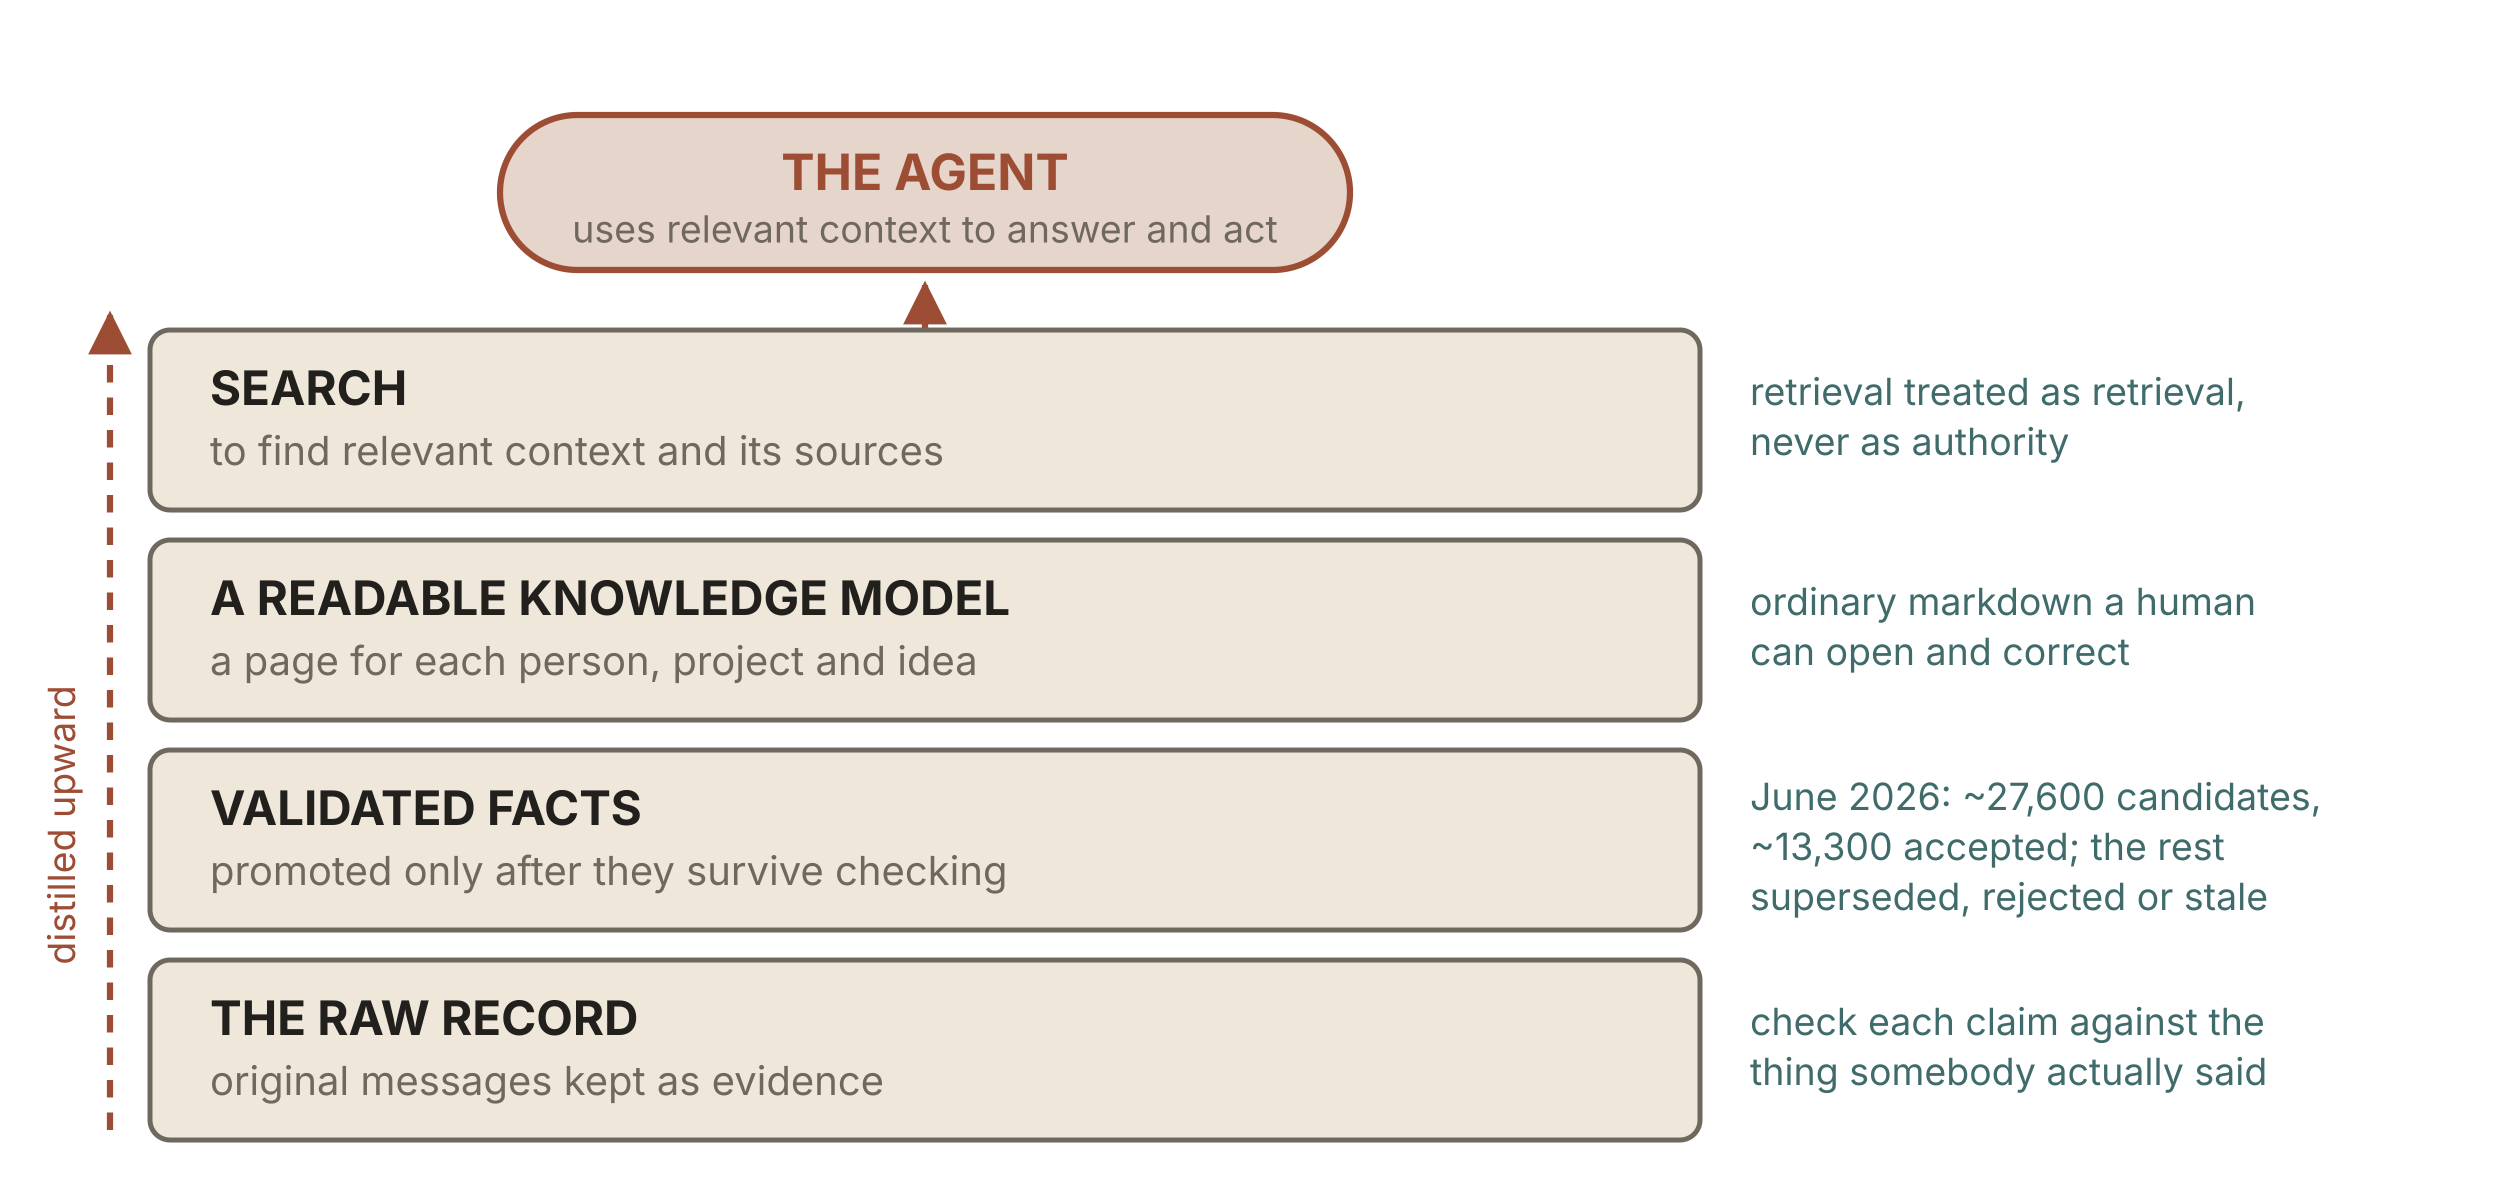
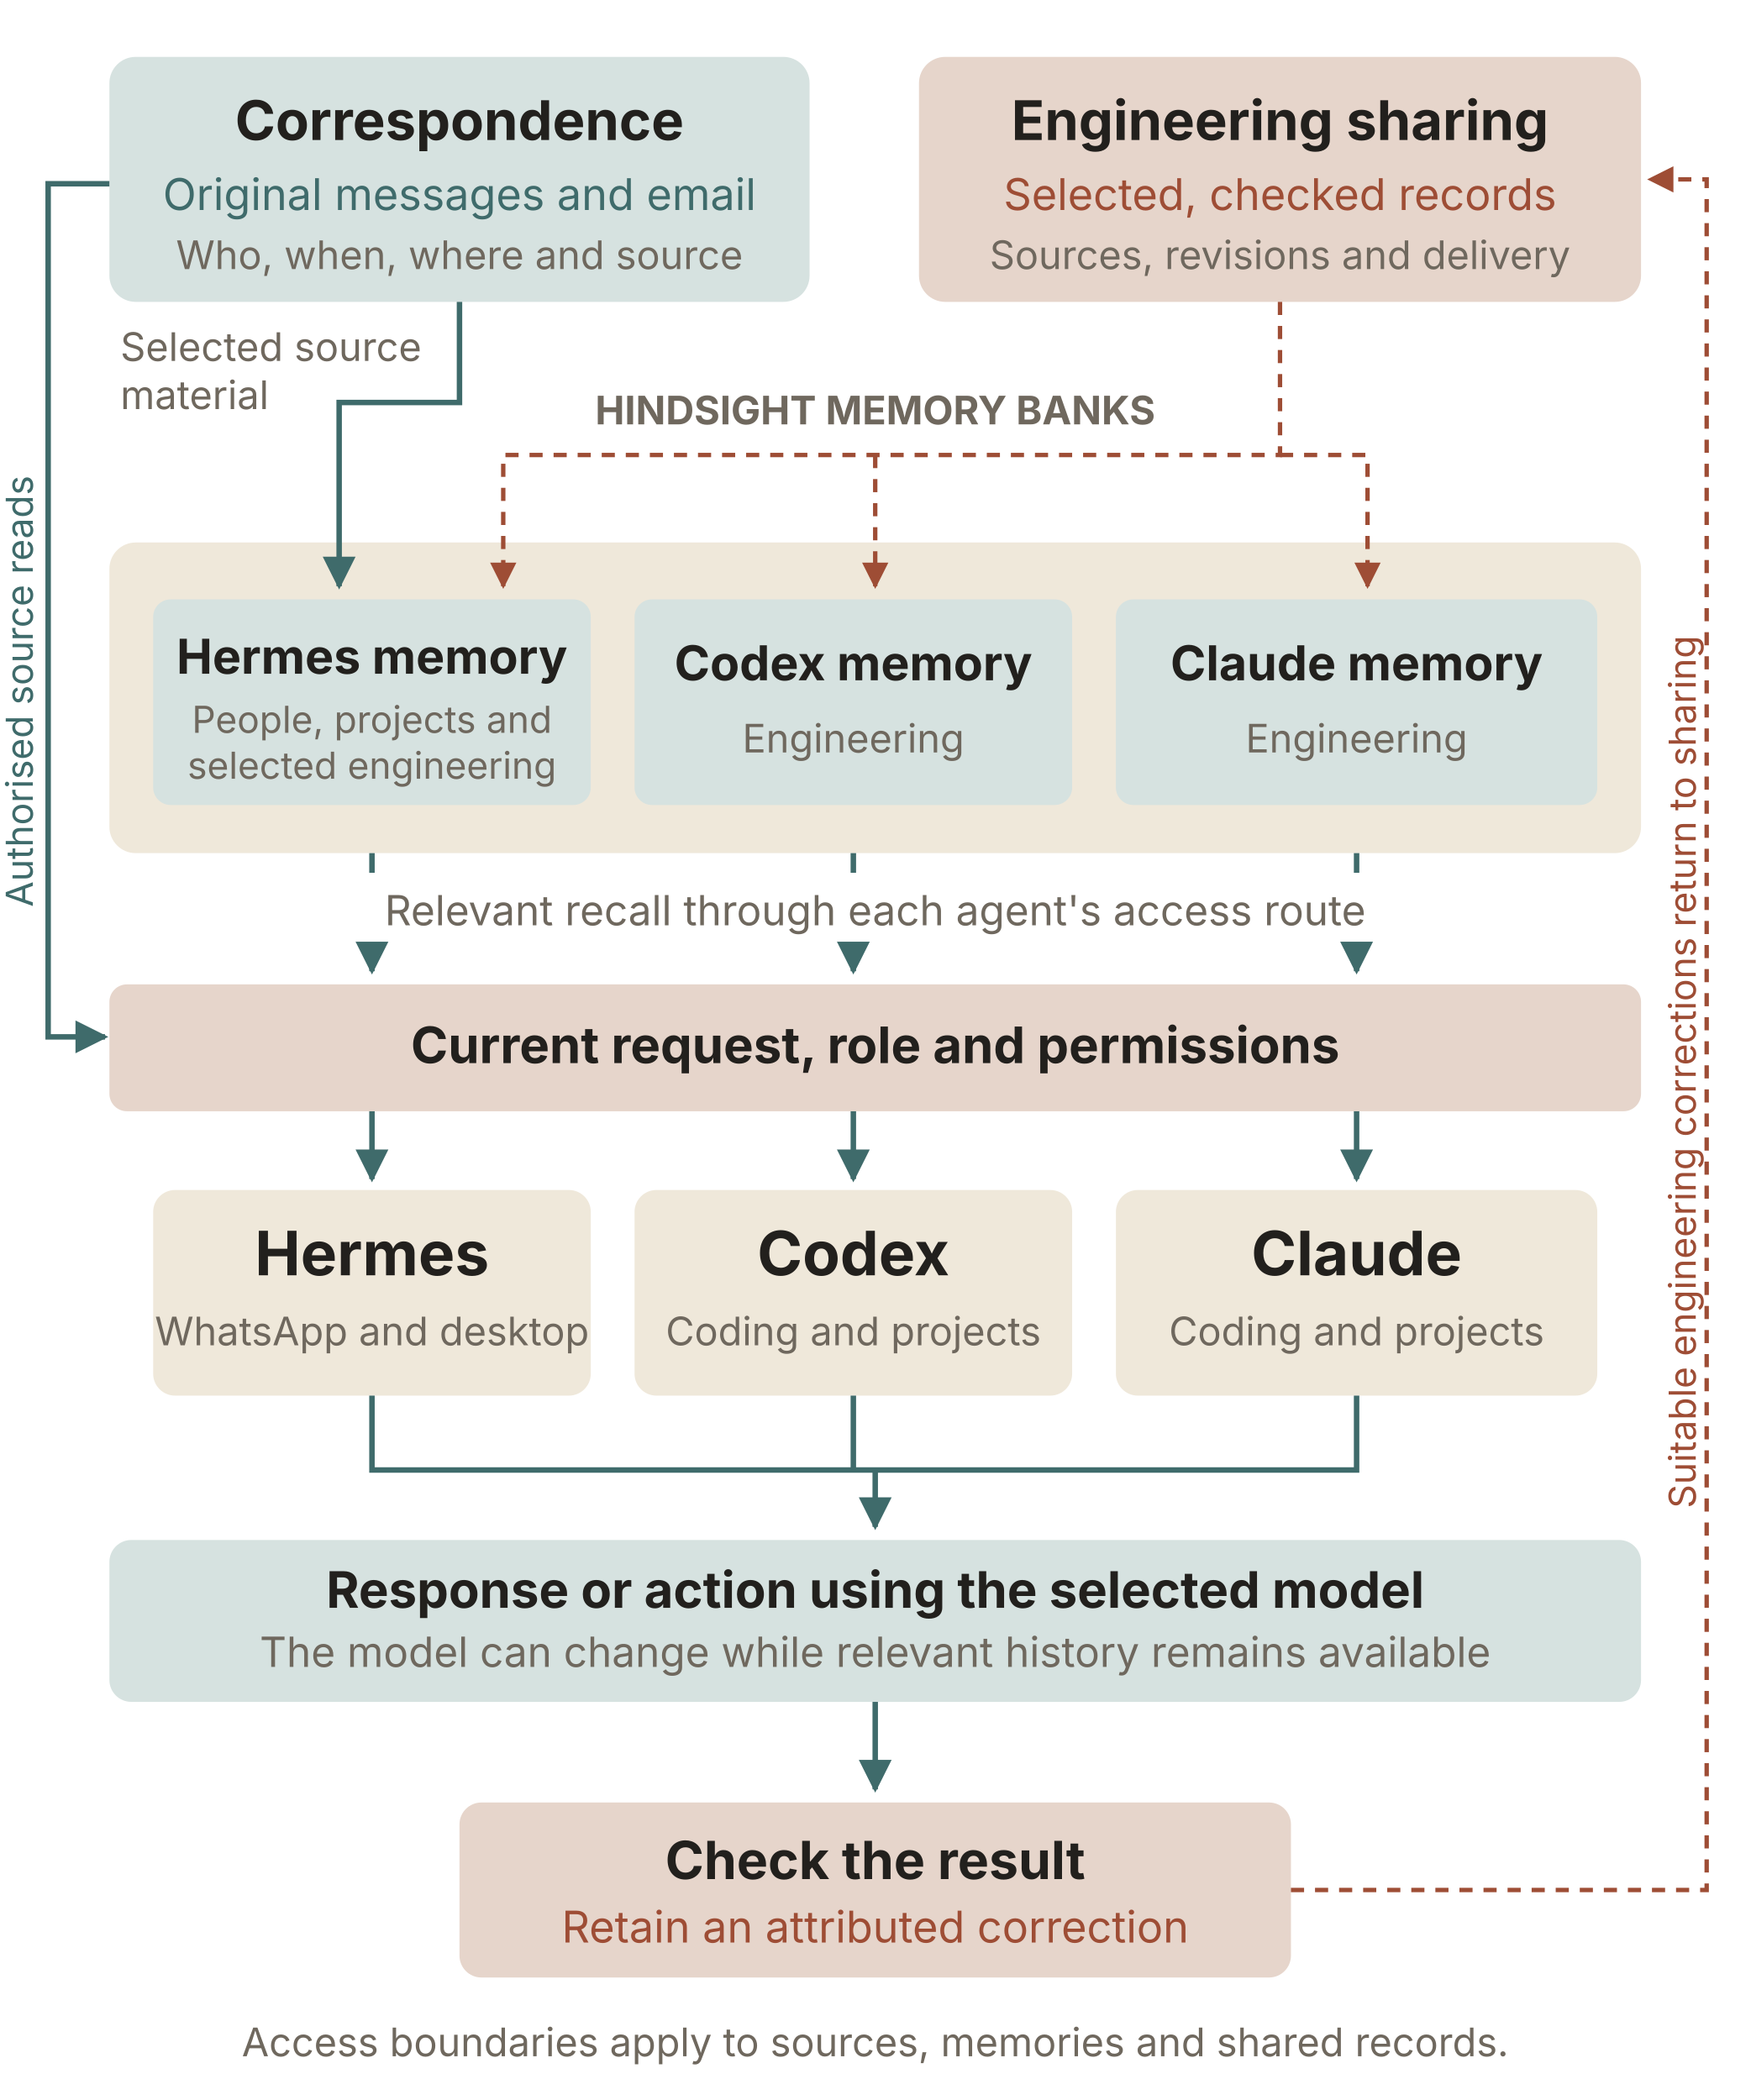
- <svg xmlns="http://www.w3.org/2000/svg" viewBox="0 0 1000 476" role="img" aria-label="The layered shared-context memory bank an agent sits on">
+ <svg xmlns="http://www.w3.org/2000/svg" viewBox="0 0 800 960" role="img">
  <style>
    text { font-family: Inter, "Helvetica Neue", Helvetica, Arial, sans-serif; }
    .ink { fill: #22201d; }
    .muted { fill: #6f685e; }
    .accent { fill: #9e4d35; }
    .cool { fill: #3f6b6b; }
    .panel { fill: #efe8da; }
    .soft { fill: #e6d5cb; }
    .softc { fill: #d6e2e0; }
-     .s-ink { stroke: #22201d; fill: none; }
-     .s-muted { stroke: #6f685e; fill: none; }
-     .s-line { stroke: #d8d0c3; fill: none; }
-     .s-accent { stroke: #9e4d35; fill: none; }
-     .s-cool { stroke: #3f6b6b; fill: none; }
-     .m-ink { fill: #22201d; }
-     .m-accent { fill: #9e4d35; }
-     .m-cool { fill: #3f6b6b; }
-     .m-muted { fill: #6f685e; }
+     .line { stroke: #6f685e; fill: none; stroke-width: 2; }
+     .flow { stroke: #3f6b6b; fill: none; stroke-width: 2.5; }
+     .feedback { stroke: #9e4d35; fill: none; stroke-width: 2; stroke-dasharray: 6 5; }
    @media (prefers-color-scheme: dark) {
-       .ink { fill: #eee9df; } .muted { fill: #aaa196; } .accent { fill: #d18165; } .cool { fill: #7fb3ad; }
+       .ink { fill: #eee9df; } .muted { fill: #aaa196; }
+       .accent { fill: #d18165; } .cool { fill: #7fb3ad; }
      .panel { fill: #26231f; } .soft { fill: #3d2c25; } .softc { fill: #26332f; }
-       .s-ink { stroke: #eee9df; } .s-muted { stroke: #aaa196; } .s-line { stroke: #3d3832; }
-       .s-accent { stroke: #d18165; } .s-cool { stroke: #7fb3ad; }
-       .m-ink { fill: #eee9df; } .m-accent { fill: #d18165; } .m-cool { fill: #7fb3ad; } .m-muted { fill: #aaa196; }
+       .line { stroke: #aaa196; } .flow { stroke: #7fb3ad; } .feedback { stroke: #d18165; }
    }
  </style>
  <defs>
-     <marker id="a-ink" viewBox="0 0 10 10" refX="9" refY="5" markerWidth="7" markerHeight="7" orient="auto-start-reverse">
-       <path d="M0,0 L10,5 L0,10 z" class="m-ink" />
+     <marker id="flow-arrow" viewBox="0 0 10 10" refX="9" refY="5" markerWidth="6" markerHeight="6" orient="auto">
+       <path d="M0 0 L10 5 L0 10 Z" class="cool" />
    </marker>
-     <marker id="a-accent" viewBox="0 0 10 10" refX="9" refY="5" markerWidth="7" markerHeight="7" orient="auto-start-reverse">
-       <path d="M0,0 L10,5 L0,10 z" class="m-accent" />
-     </marker>
-     <marker id="a-cool" viewBox="0 0 10 10" refX="9" refY="5" markerWidth="7" markerHeight="7" orient="auto-start-reverse">
-       <path d="M0,0 L10,5 L0,10 z" class="m-cool" />
-     </marker>
-     <marker id="a-muted" viewBox="0 0 10 10" refX="9" refY="5" markerWidth="7" markerHeight="7" orient="auto-start-reverse">
-       <path d="M0,0 L10,5 L0,10 z" class="m-muted" />
+     <marker id="feedback-arrow" viewBox="0 0 10 10" refX="9" refY="5" markerWidth="6" markerHeight="6" orient="auto">
+       <path d="M0 0 L10 5 L0 10 Z" class="accent" />
    </marker>
  </defs>
-   <rect x="200" y="46" width="340" height="62" rx="31" class="soft" stroke="#9e4d35" stroke-width="2.5" />
-   <text x="370" y="76" font-size="20" font-weight="700" text-anchor="middle" class="accent">THE AGENT</text>
-   <text x="370" y="97" font-size="15" text-anchor="middle" class="muted">uses relevant context to answer and act</text>
-   <line x1="370" y1="132" x2="370" y2="114" class="s-accent" stroke-width="2.5" marker-end="url(#a-accent)" />
-   <path d="M44 452 L44 126" class="s-accent" stroke-width="2.5" stroke-dasharray="7 6" marker-end="url(#a-accent)" />
-   <text transform="translate(30,330) rotate(-90)" font-size="15" text-anchor="middle" class="accent">distilled upward</text>
-   <rect x="60" y="132" width="620" height="72" rx="8" class="panel" stroke="#6f685e" stroke-width="2" />
-   <text x="84" y="162" font-size="19" font-weight="700" class="ink">SEARCH</text>
-   <text x="84" y="186" font-size="16" class="muted">to find relevant context and its sources</text>
-   <text x="700" y="162" font-size="15" class="cool">retrieval treated as retrieval,</text>
-   <text x="700" y="182" font-size="15" class="cool">never as authority</text>
-   <rect x="60" y="216" width="620" height="72" rx="8" class="panel" stroke="#6f685e" stroke-width="2" />
-   <text x="84" y="246" font-size="19" font-weight="700" class="ink">A READABLE KNOWLEDGE MODEL</text>
-   <text x="84" y="270" font-size="16" class="muted">a page for each person, project and idea</text>
-   <text x="700" y="246" font-size="15" class="cool">ordinary markdown a human</text>
-   <text x="700" y="266" font-size="15" class="cool">can open and correct</text>
-   <rect x="60" y="300" width="620" height="72" rx="8" class="panel" stroke="#6f685e" stroke-width="2" />
-   <text x="84" y="330" font-size="19" font-weight="700" class="ink">VALIDATED FACTS</text>
-   <text x="84" y="354" font-size="16" class="muted">promoted only after they survive checking</text>
-   <text x="700" y="324" font-size="15" class="cool">June 2026: ~27,600 candidates,</text>
-   <text x="700" y="344" font-size="15" class="cool">~13,300 accepted; the rest</text>
-   <text x="700" y="364" font-size="15" class="cool">superseded, rejected or stale</text>
-   <rect x="60" y="384" width="620" height="72" rx="8" class="panel" stroke="#6f685e" stroke-width="2" />
-   <text x="84" y="414" font-size="19" font-weight="700" class="ink">THE RAW RECORD</text>
-   <text x="84" y="438" font-size="16" class="muted">original messages kept as evidence</text>
-   <text x="700" y="414" font-size="15" class="cool">check each claim against the</text>
-   <text x="700" y="434" font-size="15" class="cool">thing somebody actually said</text>
+   <rect x="50" y="26" width="320" height="112" rx="12" class="softc" />
+   <text x="210" y="64" text-anchor="middle" font-size="25" font-weight="700" class="ink">Correspondence</text>
+   <text x="210" y="96" text-anchor="middle" font-size="20" class="cool">Original messages and email</text>
+   <text x="210" y="123" text-anchor="middle" font-size="18" class="muted">Who, when, where and source</text>
+   <rect x="420" y="26" width="330" height="112" rx="12" class="soft" />
+   <text x="585" y="64" text-anchor="middle" font-size="25" font-weight="700" class="ink">Engineering sharing</text>
+   <text x="585" y="96" text-anchor="middle" font-size="20" class="accent">Selected, checked records</text>
+   <text x="585" y="123" text-anchor="middle" font-size="18" class="muted">Sources, revisions and delivery</text>
+   <text x="55" y="165" font-size="18" class="muted">Selected source</text>
+   <text x="55" y="187" font-size="18" class="muted">material</text>
+   <text x="400" y="194" text-anchor="middle" font-size="18" font-weight="700" class="muted">HINDSIGHT MEMORY BANKS</text>
+   <rect x="50" y="248" width="700" height="142" rx="12" class="panel" />
+   <path d="M210 138 V184 H155 V268" class="flow" marker-end="url(#flow-arrow)" />
+   <path d="M585 138 V208 H230 V268" class="feedback" marker-end="url(#feedback-arrow)" />
+   <path d="M585 208 H625 V268" class="feedback" marker-end="url(#feedback-arrow)" />
+   <path d="M400 208 V268" class="feedback" marker-end="url(#feedback-arrow)" />
+   <rect x="70" y="274" width="200" height="94" rx="8" class="softc" />
+   <rect x="290" y="274" width="200" height="94" rx="8" class="softc" />
+   <rect x="510" y="274" width="220" height="94" rx="8" class="softc" />
+   <text x="170" y="308" text-anchor="middle" font-size="22" font-weight="700" class="ink">Hermes memory</text>
+   <text x="170" y="335" text-anchor="middle" font-size="17" class="muted">People, projects and</text>
+   <text x="170" y="356" text-anchor="middle" font-size="17" class="muted">selected engineering</text>
+   <text x="390" y="311" text-anchor="middle" font-size="22" font-weight="700" class="ink">Codex memory</text>
+   <text x="390" y="344" text-anchor="middle" font-size="18" class="muted">Engineering</text>
+   <text x="620" y="311" text-anchor="middle" font-size="22" font-weight="700" class="ink">Claude memory</text>
+   <text x="620" y="344" text-anchor="middle" font-size="18" class="muted">Engineering</text>
+   <path d="M170 390 V399 M170 433 V444" class="flow" marker-end="url(#flow-arrow)" />
+   <path d="M390 390 V399 M390 433 V444" class="flow" marker-end="url(#flow-arrow)" />
+   <path d="M620 390 V399 M620 433 V444" class="flow" marker-end="url(#flow-arrow)" />
+   <text x="400" y="423" text-anchor="middle" font-size="19" class="muted">Relevant recall through each agent's access route</text>
+   <path d="M50 84 H22 V474 H48" class="flow" marker-end="url(#flow-arrow)" />
+   <text transform="translate(15 316) rotate(-90)" text-anchor="middle" font-size="17" class="cool">Authorised source reads</text>
+   <rect x="50" y="450" width="700" height="58" rx="8" class="soft" />
+   <text x="400" y="486" text-anchor="middle" font-size="23" font-weight="700" class="ink">Current request, role and permissions</text>
+   <path d="M170 508 V539" class="flow" marker-end="url(#flow-arrow)" />
+   <path d="M390 508 V539" class="flow" marker-end="url(#flow-arrow)" />
+   <path d="M620 508 V539" class="flow" marker-end="url(#flow-arrow)" />
+   <rect x="70" y="544" width="200" height="94" rx="10" class="panel" />
+   <rect x="290" y="544" width="200" height="94" rx="10" class="panel" />
+   <rect x="510" y="544" width="220" height="94" rx="10" class="panel" />
+   <text x="170" y="583" text-anchor="middle" font-size="28" font-weight="700" class="ink">Hermes</text>
+   <text x="170" y="615" text-anchor="middle" font-size="18" class="muted">WhatsApp and desktop</text>
+   <text x="390" y="583" text-anchor="middle" font-size="28" font-weight="700" class="ink">Codex</text>
+   <text x="390" y="615" text-anchor="middle" font-size="18" class="muted">Coding and projects</text>
+   <text x="620" y="583" text-anchor="middle" font-size="28" font-weight="700" class="ink">Claude</text>
+   <text x="620" y="615" text-anchor="middle" font-size="18" class="muted">Coding and projects</text>
+   <path d="M170 638 V672 H620 V638 M390 638 V672" class="flow" />
+   <path d="M400 672 V698" class="flow" marker-end="url(#flow-arrow)" />
+   <rect x="50" y="704" width="700" height="74" rx="10" class="softc" />
+   <text x="400" y="735" text-anchor="middle" font-size="23" font-weight="700" class="ink">Response or action using the selected model</text>
+   <text x="400" y="762" text-anchor="middle" font-size="19" class="muted">The model can change while relevant history remains available</text>
+   <path d="M400 778 V818" class="flow" marker-end="url(#flow-arrow)" />
+   <rect x="210" y="824" width="380" height="80" rx="10" class="soft" />
+   <text x="400" y="859" text-anchor="middle" font-size="24" font-weight="700" class="ink">Check the result</text>
+   <text x="400" y="888" text-anchor="middle" font-size="20" class="accent">Retain an attributed correction</text>
+   <path d="M590 864 H780 V82 H754" class="feedback" marker-end="url(#feedback-arrow)" />
+   <text transform="translate(775 490) rotate(-90)" text-anchor="middle" font-size="17" class="accent">Suitable engineering corrections return to sharing</text>
+   <text x="400" y="940" text-anchor="middle" font-size="18" class="muted">Access boundaries apply to sources, memories and shared records.</text>
</svg>
